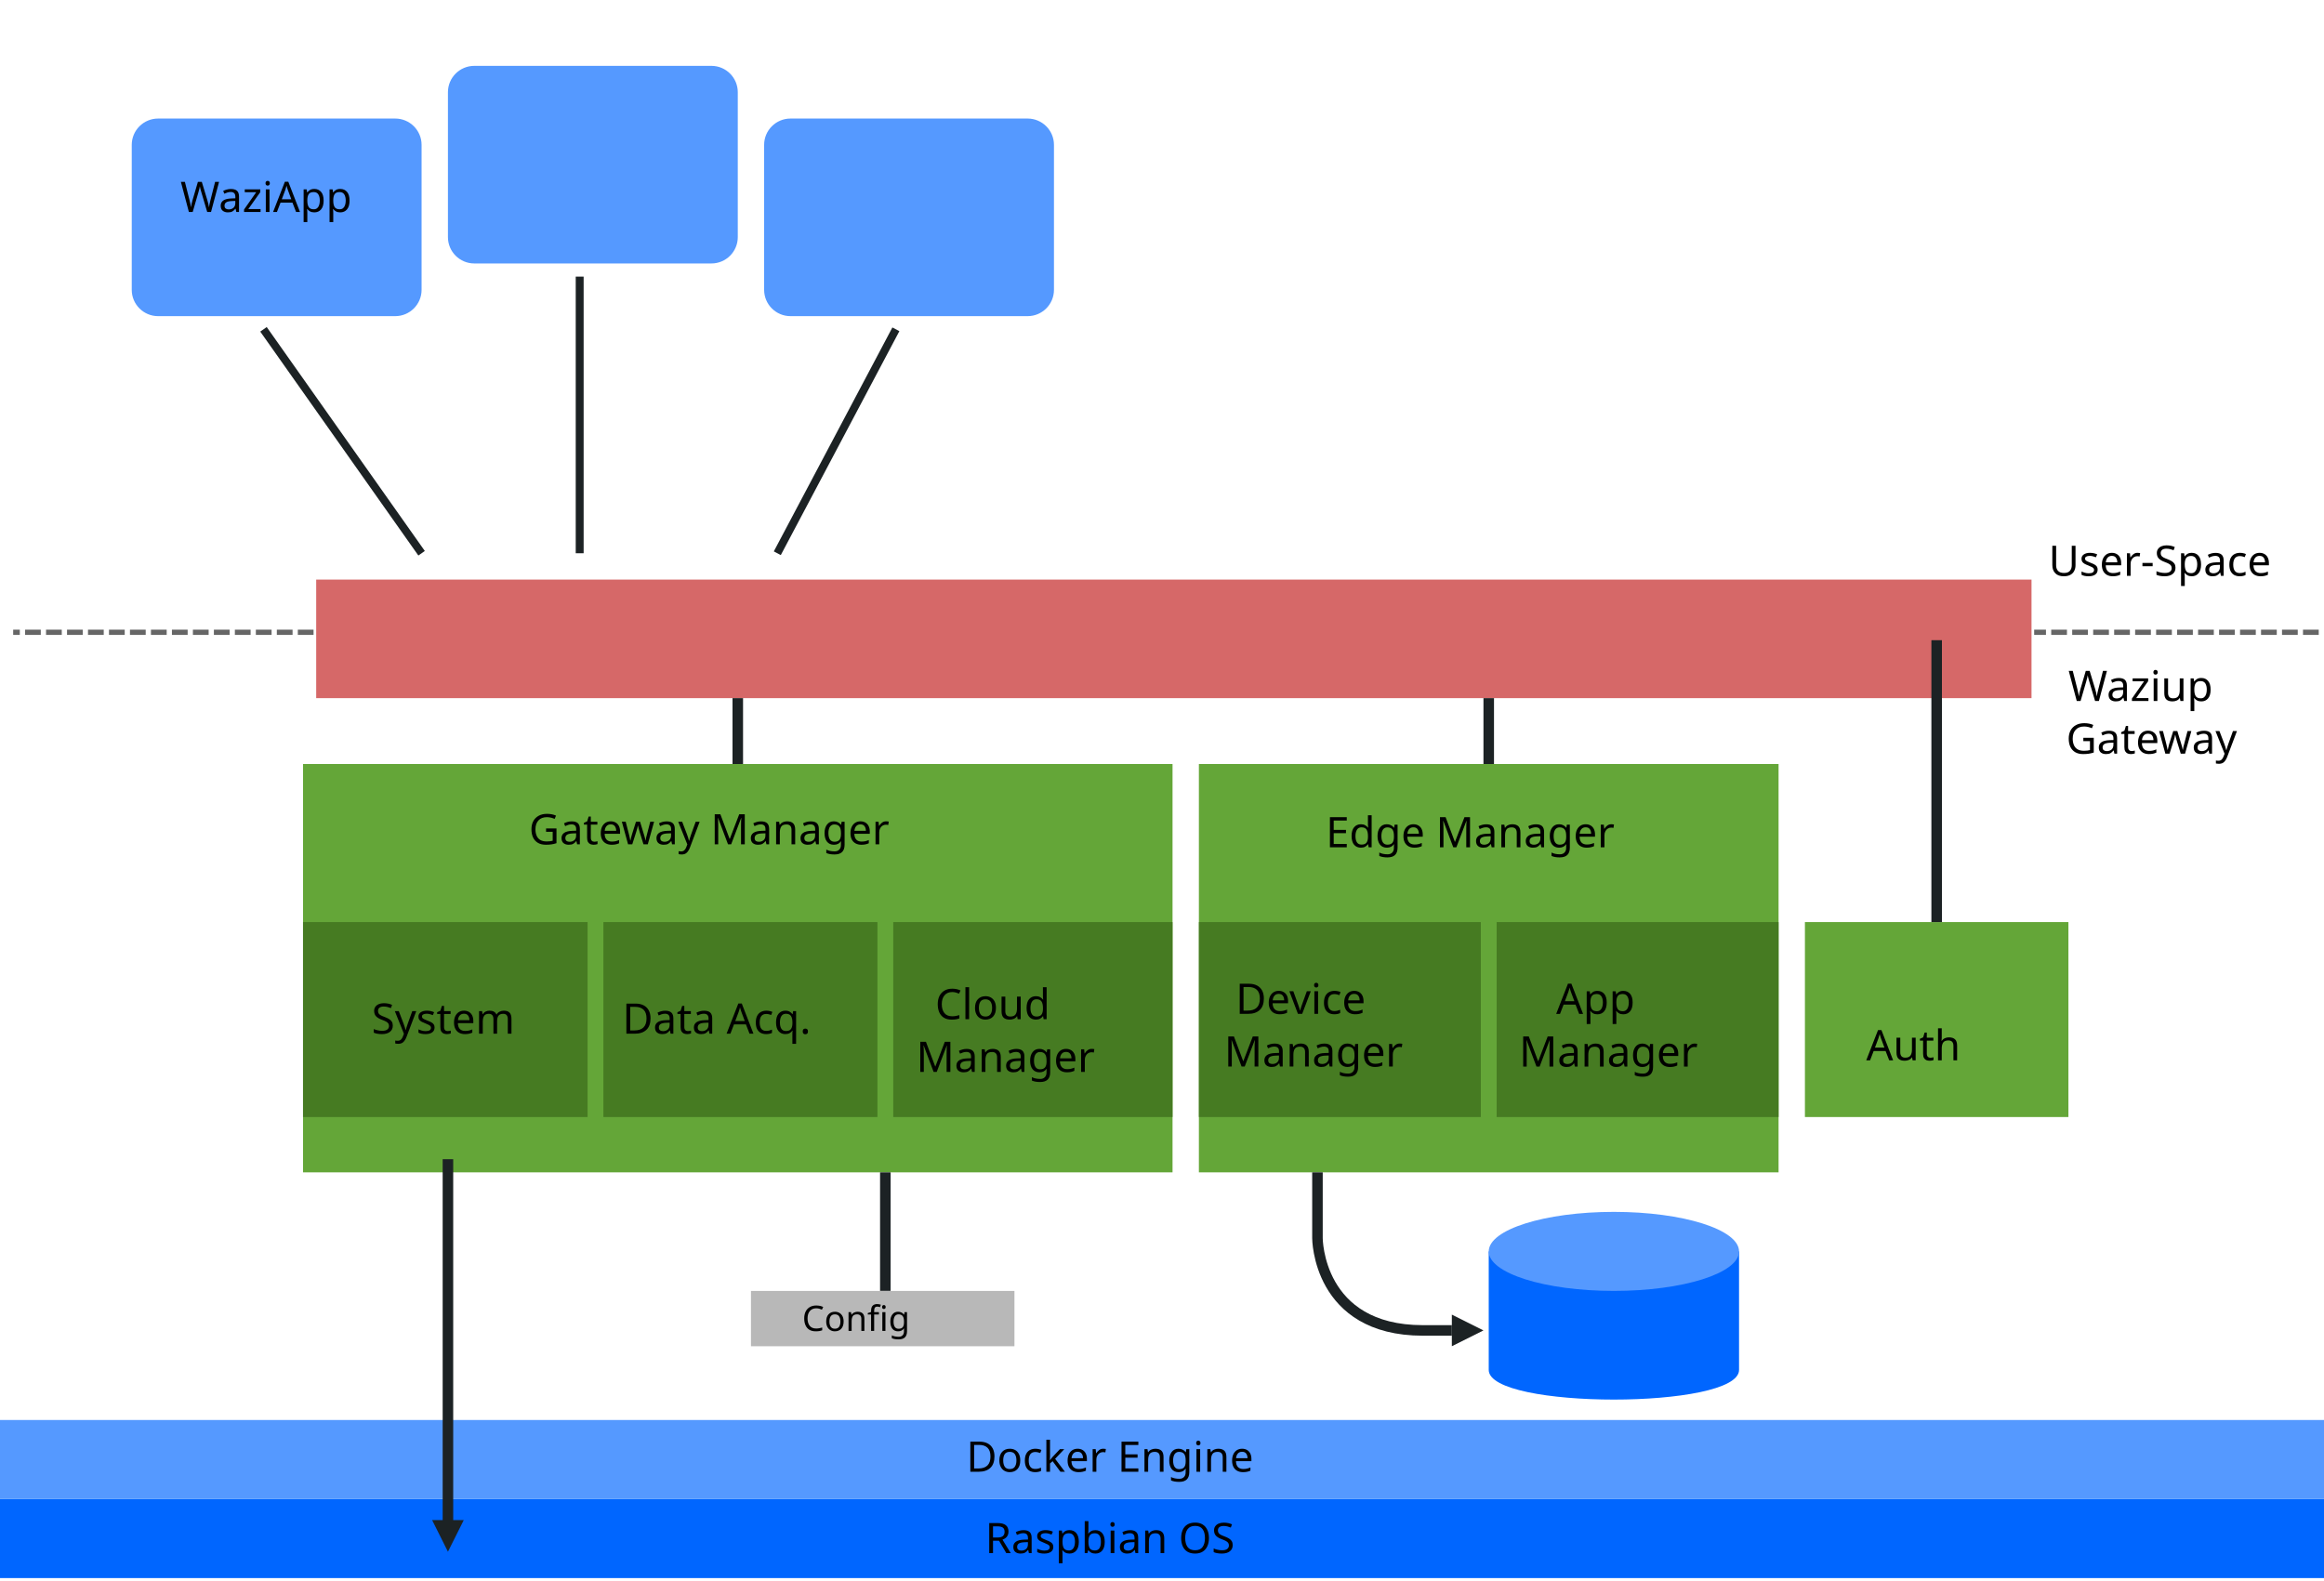
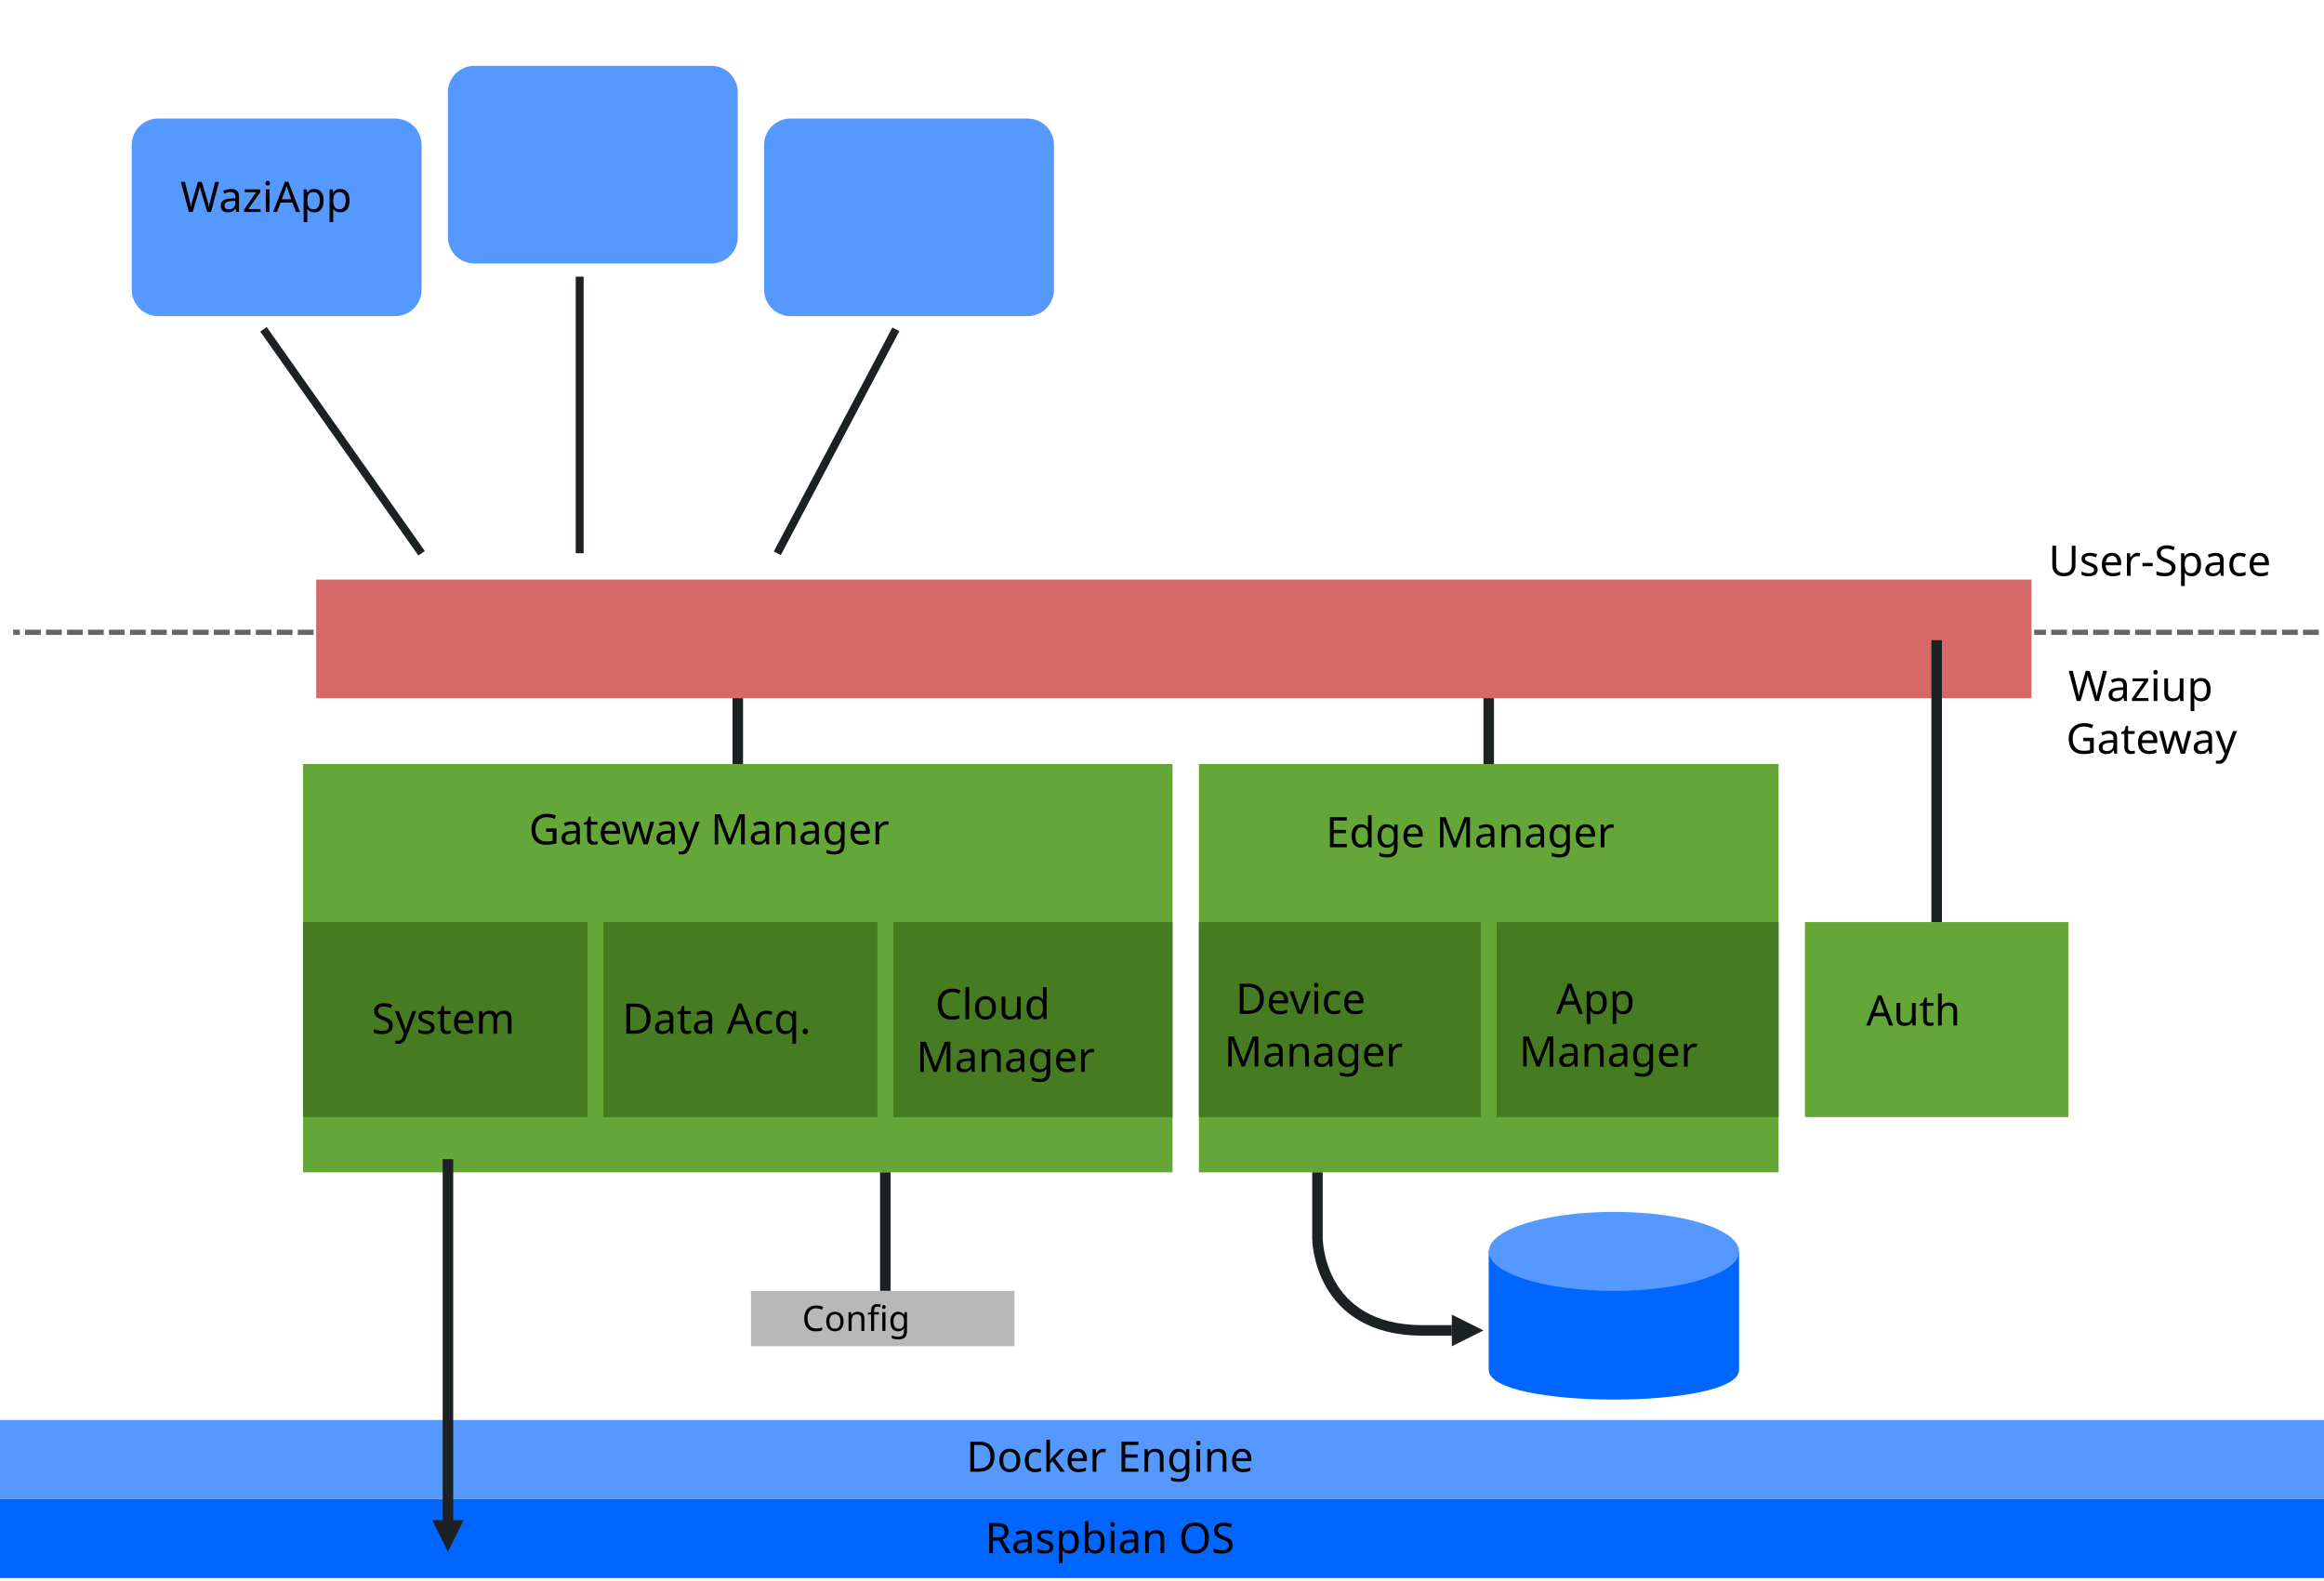
<svg xmlns="http://www.w3.org/2000/svg" width="882" height="600" viewBox="0 0 882 600" version="1.1" id="svg8">
  <defs id="defs2">
    <marker orient="auto" refY="0.0" refX="0.0" id="TriangleOutL" style="overflow:visible">
      <path id="path1181" d="M 5.77,0.0 L -2.88,5.0 L -2.88,-5.0 L 5.77,0.0 z " style="fill-rule:evenodd;stroke:#000000;stroke-width:1pt;stroke-opacity:1;fill:#000000;fill-opacity:1" transform="scale(0.8)" />
    </marker>
  </defs>
  <g id="layer1">
    <rect style="fill:#d35f5f;fill-opacity:0.941;stroke:none;stroke-width:2;stroke-linecap:round;stroke-linejoin:round;stroke-miterlimit:4;stroke-dasharray:none;stroke-opacity:1" id="rect817" width="651" height="45" x="120" y="220" />
    <flowRoot xml:space="preserve" id="flowRoot819" style="font-style:normal;font-weight:normal;font-size:40px;line-height:1.25;font-family:sans-serif;text-align:center;letter-spacing:0px;word-spacing:0px;text-anchor:middle;fill:#000000;fill-opacity:1;stroke:none" transform="translate(7.775877,-28.91773)">
      <flowRegion id="flowRegion821" style="text-align:center;text-anchor:middle">
        <rect id="rect823" width="630" height="110" x="120" y="240" style="text-align:center;text-anchor:middle" />
      </flowRegion>
      <flowPara id="flowPara825" style="font-size:16px">Auth proxy</flowPara>
    </flowRoot>
    <rect style="fill:#5aa02c;fill-opacity:0.941;stroke:none;stroke-width:1.985;stroke-linecap:round;stroke-linejoin:round;stroke-miterlimit:4;stroke-dasharray:none;stroke-opacity:1" id="rect827-8" width="330" height="155" x="115" y="290" />
    <rect style="fill:#447821;fill-opacity:0.941;stroke:none;stroke-width:1.825;stroke-linecap:round;stroke-linejoin:round;stroke-miterlimit:4;stroke-dasharray:none;stroke-opacity:1" id="rect827" width="108" height="74" x="115" y="350" />
    <text xml:space="preserve" style="font-style:normal;font-weight:normal;font-size:16px;line-height:1.25;font-family:sans-serif;letter-spacing:0px;word-spacing:0px;fill:#000000;fill-opacity:1;stroke:none" x="141.043" y="392.365" id="text831">
      <tspan id="tspan829" x="141.043" y="392.365" style="font-size:16px">System</tspan>
    </text>
    <rect style="fill:#447821;fill-opacity:0.941;stroke:none;stroke-width:1.791;stroke-linecap:round;stroke-linejoin:round;stroke-miterlimit:4;stroke-dasharray:none;stroke-opacity:1" id="rect827-3" width="104" height="74" x="229" y="350" />
    <text xml:space="preserve" style="font-style:normal;font-weight:normal;font-size:16px;line-height:1.25;font-family:sans-serif;text-align:center;letter-spacing:0px;word-spacing:0px;text-anchor:middle;fill:#000000;fill-opacity:1;stroke:none" x="281.648" y="392.365" id="text831-2">
      <tspan id="tspan829-0" x="284.46" y="392.365" style="font-size:16px;text-align:center;text-anchor:middle">Data Acq. </tspan>
    </text>
    <rect style="fill:#447821;fill-opacity:0.941;stroke:none;stroke-width:1.808;stroke-linecap:round;stroke-linejoin:round;stroke-miterlimit:4;stroke-dasharray:none;stroke-opacity:1" id="rect827-3-7" width="106" height="74" x="339" y="350" />
    <rect style="fill:#5aa02c;fill-opacity:0.941;stroke:none;stroke-width:1.978;stroke-linecap:round;stroke-linejoin:round;stroke-miterlimit:4;stroke-dasharray:none;stroke-opacity:1" id="rect827-8-1" width="220" height="155" x="455" y="290" />
    <rect style="fill:#447821;fill-opacity:0.941;stroke:none;stroke-width:1.826;stroke-linecap:round;stroke-linejoin:round;stroke-miterlimit:4;stroke-dasharray:none;stroke-opacity:1" id="rect827-3-7-4-8" width="107" height="74" x="455" y="350" />
    <text xml:space="preserve" style="font-style:normal;font-weight:normal;font-size:16px;line-height:1.25;font-family:sans-serif;text-align:center;letter-spacing:0px;word-spacing:0px;text-anchor:middle;fill:#000000;fill-opacity:1;stroke:none" x="508.188" y="384.837" id="text831-2-8">
      <tspan id="tspan829-0-1" x="508.188" y="384.837" style="font-size:16px;text-align:center;text-anchor:middle">Device</tspan>
      <tspan x="511.001" y="404.837" style="font-size:16px;text-align:center;text-anchor:middle" id="tspan874">Manager </tspan>
    </text>
    <rect style="fill:#5aa02c;fill-opacity:0.941;stroke:none;stroke-width:1.765;stroke-linecap:round;stroke-linejoin:round;stroke-miterlimit:4;stroke-dasharray:none;stroke-opacity:1" id="rect827-3-7-4" width="100" height="74" x="685" y="350" />
    <text xml:space="preserve" style="font-style:normal;font-weight:normal;font-size:16px;line-height:1.25;font-family:sans-serif;text-align:center;letter-spacing:0px;word-spacing:0px;text-anchor:middle;fill:#000000;fill-opacity:1;stroke:none" x="391.308" y="386.868" id="text831-2-8-4">
      <tspan id="tspan829-0-1-0" x="391.308" y="386.868" style="font-size:16px;text-align:center;text-anchor:middle">Cloud</tspan>
      <tspan x="394.12" y="406.868" style="font-size:16px;text-align:center;text-anchor:middle" id="tspan874-2">Manager </tspan>
    </text>
-     <text xml:space="preserve" style="font-style:normal;font-weight:normal;font-size:16px;line-height:1.25;font-family:sans-serif;text-align:center;letter-spacing:0px;word-spacing:0px;text-anchor:middle;fill:#000000;fill-opacity:1;stroke:none" x="735.831" y="402.474" id="text831-2-8-4-1">
-       <tspan x="738.643" y="402.474" style="font-size:16px;text-align:center;text-anchor:middle" id="tspan874-2-5">Auth </tspan>
+     <text xml:space="preserve" style="font-style:normal;font-weight:normal;font-size:16px;line-height:1.25;font-family:sans-serif;text-align:center;letter-spacing:0px;word-spacing:0px;text-anchor:middle;fill:#000000;fill-opacity:1;stroke:none" x="735.831" y="389.26" id="text831-2-8-4-1">
+       <tspan x="738.643" y="389.26" style="font-size:16px;text-align:center;text-anchor:middle" id="tspan874-2-5">Auth </tspan>
    </text>
    <rect style="fill:#447821;fill-opacity:0.941;stroke:none;stroke-width:1.826;stroke-linecap:round;stroke-linejoin:round;stroke-miterlimit:4;stroke-dasharray:none;stroke-opacity:1" id="rect827-3-7-4-8-2" width="107" height="74" x="568" y="350" />
    <text xml:space="preserve" style="font-style:normal;font-weight:normal;font-size:16px;line-height:1.25;font-family:sans-serif;text-align:center;letter-spacing:0px;word-spacing:0px;text-anchor:middle;fill:#000000;fill-opacity:1;stroke:none" x="620.112" y="384.848" id="text831-2-8-4-1-1">
      <tspan x="620.112" y="384.848" style="font-size:16px;text-align:center;text-anchor:middle" id="tspan874-2-5-2">App</tspan>
      <tspan x="622.925" y="404.848" style="font-size:16px;text-align:center;text-anchor:middle" id="tspan947">Manager </tspan>
    </text>
    <rect style="fill:#0066ff;fill-opacity:1;stroke:none;stroke-width:2;stroke-linecap:round;stroke-linejoin:round;stroke-miterlimit:4;stroke-dasharray:none;stroke-opacity:1" id="rect949" width="882" height="30" x="0" y="569" />
    <text xml:space="preserve" style="font-style:normal;font-weight:normal;font-size:40px;line-height:1.25;font-family:sans-serif;text-align:center;letter-spacing:0px;word-spacing:0px;text-anchor:middle;fill:#000000;fill-opacity:1;stroke:none" x="447.234" y="589.536" id="text953">
      <tspan id="tspan951" x="447.234" y="589.536" style="font-size:16px;fill:#000000;fill-opacity:1">Raspbian OS</tspan>
    </text>
    <rect style="fill:#5599ff;fill-opacity:1;stroke:none;stroke-width:2;stroke-linecap:round;stroke-linejoin:round;stroke-miterlimit:4;stroke-dasharray:none;stroke-opacity:1" id="rect949-2" width="882" height="30" x="0" y="539" />
    <text xml:space="preserve" style="font-style:normal;font-weight:normal;font-size:40px;line-height:1.25;font-family:sans-serif;text-align:center;letter-spacing:0px;word-spacing:0px;text-anchor:middle;fill:#000000;fill-opacity:1;stroke:none" x="447.234" y="558.643" id="text953-8">
      <tspan id="tspan951-8" x="447.234" y="558.643" style="font-size:16px;fill:#000000;fill-opacity:1">Docker Engine</tspan>
    </text>
    <path style="fill:#0066ff;fill-opacity:1;stroke:none;stroke-width:2;stroke-linecap:butt;stroke-linejoin:miter;stroke-miterlimit:4;stroke-dasharray:none;stroke-opacity:1" d="m 565,475 h 95 v 45 c 0,15 -95,15 -95,0 z" id="path896" />
    <ellipse style="fill:#5599ff;fill-opacity:1;stroke:none;stroke-width:2;stroke-linecap:round;stroke-linejoin:round;stroke-miterlimit:4;stroke-dasharray:none;stroke-opacity:1" id="path976" cx="612.5" cy="475" rx="47.5" ry="15" />
    <path style="fill:#1c2224;stroke:#1c2224;stroke-width:4;stroke-linecap:butt;stroke-linejoin:miter;stroke-miterlimit:4;stroke-dasharray:none;stroke-opacity:1" d="M 170,440 V 578" id="path1969" />
    <path style="fill:#1c2224;stroke:none;stroke-width:1px;stroke-linecap:butt;stroke-linejoin:miter;stroke-opacity:1" d="m 170,589 -6,-12 h 12 z" id="path1971" />
    <path style="fill:none;stroke:#1c2224;stroke-width:4;stroke-linecap:butt;stroke-linejoin:miter;stroke-miterlimit:4;stroke-dasharray:none;stroke-opacity:1" d="m 500,445 v 25 c 0,0 0,35 40,35 h 11" id="path2009-3" />
    <path style="fill:#1c2224;stroke:none;stroke-width:1px;stroke-linecap:butt;stroke-linejoin:miter;stroke-opacity:1" d="m 563,505 -12,6 v -12 z" id="path1971-8-0-7" />
    <rect style="fill:#5599ff;fill-opacity:1;stroke:none;stroke-width:2;stroke-linecap:round;stroke-linejoin:round;stroke-miterlimit:4;stroke-dasharray:none;stroke-opacity:1" id="rect827-0" width="110" height="75" x="50" y="45" ry="10" />
    <text xml:space="preserve" style="font-style:normal;font-weight:normal;font-size:16px;line-height:1.25;font-family:sans-serif;letter-spacing:0px;word-spacing:0px;fill:#000000;fill-opacity:1;stroke:none" x="68.463" y="80.453" id="text831-6">
      <tspan id="tspan829-6" x="68.463" y="80.453" style="font-size:16px">WaziApp</tspan>
    </text>
    <rect style="fill:#5599ff;fill-opacity:1;stroke:none;stroke-width:2;stroke-linecap:round;stroke-linejoin:round;stroke-miterlimit:4;stroke-dasharray:none;stroke-opacity:1" id="rect827-0-5" width="110" height="75" x="170" y="25" ry="10" />
    <rect style="fill:#5599ff;fill-opacity:1;stroke:none;stroke-width:2;stroke-linecap:round;stroke-linejoin:round;stroke-miterlimit:4;stroke-dasharray:none;stroke-opacity:1" id="rect827-0-0" width="110" height="75" x="290" y="45" ry="10" />
    <path style="fill:#1c2224;stroke:#1c2224;stroke-width:3;stroke-linecap:butt;stroke-linejoin:miter;stroke-miterlimit:4;stroke-dasharray:none;stroke-opacity:1" d="m 100,125 60,85" id="path1969-6" />
    <path style="fill:#1c2224;stroke:#1c2224;stroke-width:3;stroke-linecap:butt;stroke-linejoin:miter;stroke-miterlimit:4;stroke-dasharray:none;stroke-opacity:1" d="M 220,105 V 210" id="path1969-6-4" />
    <path style="fill:#1c2224;stroke:#1c2224;stroke-width:3;stroke-linecap:butt;stroke-linejoin:miter;stroke-miterlimit:4;stroke-dasharray:none;stroke-opacity:1" d="m 340,125 -45,85" id="path1969-6-4-5" />
    <path style="fill:#666666;stroke:#666666;stroke-width:1.991;stroke-linecap:butt;stroke-linejoin:miter;stroke-miterlimit:4;stroke-dasharray:5.972, 1.991;stroke-dashoffset:0;stroke-opacity:1" d="M 880,240 H 772" id="path2179" />
    <path style="fill:#666666;stroke:#666666;stroke-width:1.991;stroke-linecap:butt;stroke-linejoin:miter;stroke-miterlimit:4;stroke-dasharray:5.972, 1.991;stroke-dashoffset:0;stroke-opacity:1" d="M 119,240 H 5" id="path2179-2" />
    <text xml:space="preserve" style="font-style:normal;font-weight:normal;font-size:16px;line-height:1.25;font-family:sans-serif;text-align:center;letter-spacing:0px;word-spacing:0px;text-anchor:middle;fill:#000000;fill-opacity:1;stroke:none" x="826.959" y="266.081" id="text831-2-8-4-8-9">
      <tspan x="826.959" y="266.081" style="font-size:16px;text-align:center;text-anchor:middle" id="tspan2034-7">Waziup</tspan>
      <tspan x="826.959" y="286.081" style="font-size:16px;text-align:center;text-anchor:middle" id="tspan2214">Gateway</tspan>
    </text>
    <text xml:space="preserve" style="font-style:normal;font-weight:normal;font-size:16px;line-height:1.25;font-family:sans-serif;text-align:center;letter-spacing:0px;word-spacing:0px;text-anchor:middle;fill:#000000;fill-opacity:1;stroke:none" x="830.086" y="218.575" id="text831-2-8-4-8-9-1">
      <tspan x="830.086" y="218.575" style="font-size:16px;text-align:center;text-anchor:middle" id="tspan2214-1">User-Space</tspan>
    </text>
    <path style="fill:#1c2224;stroke:#1c2224;stroke-width:4;stroke-linecap:butt;stroke-linejoin:miter;stroke-miterlimit:4;stroke-dasharray:none;stroke-opacity:1" d="m 280,265 v 25" id="path1969-8" />
    <path style="fill:#1c2224;stroke:#1c2224;stroke-width:4;stroke-linecap:butt;stroke-linejoin:miter;stroke-miterlimit:4;stroke-dasharray:none;stroke-opacity:1" d="m 336,445 v 45" id="path1969-83" />
    <rect style="fill:#b3b3b3;fill-opacity:0.941;stroke:none;stroke-width:2;stroke-linecap:round;stroke-linejoin:round;stroke-miterlimit:4;stroke-dasharray:none;stroke-opacity:1" id="rect827-3-9" width="100" height="21" x="285" y="490" />
    <text xml:space="preserve" style="font-style:normal;font-weight:normal;font-size:16px;line-height:1.25;font-family:sans-serif;text-align:center;letter-spacing:0px;word-spacing:0px;text-anchor:middle;fill:#000000;fill-opacity:1;stroke:none" x="335.283" y="505.195" id="text831-2-7">
      <tspan id="tspan829-0-4" x="335.283" y="505.195" style="font-size:13.333px;text-align:center;text-anchor:middle">Config</tspan>
    </text>
    <text xml:space="preserve" style="font-style:normal;font-weight:normal;font-size:16px;line-height:1.25;font-family:sans-serif;text-align:center;letter-spacing:0px;word-spacing:0px;text-anchor:middle;fill:#000000;fill-opacity:1;stroke:none" x="279.526" y="320.492" id="text831-2-9">
      <tspan id="tspan829-0-7" x="279.526" y="320.492" style="font-size:16px;text-align:center;text-anchor:middle">Gateway Manager</tspan>
    </text>
    <text xml:space="preserve" style="font-style:normal;font-weight:normal;font-size:16px;line-height:1.25;font-family:sans-serif;text-align:center;letter-spacing:0px;word-spacing:0px;text-anchor:middle;fill:#000000;fill-opacity:1;stroke:none" x="568.375" y="321.603" id="text831-2-9-0">
      <tspan id="tspan829-0-7-1" x="568.375" y="321.603" style="font-size:16px;text-align:center;text-anchor:middle">Edge Manager</tspan>
    </text>
    <path style="fill:#1c2224;stroke:#1c2224;stroke-width:4;stroke-linecap:butt;stroke-linejoin:miter;stroke-miterlimit:4;stroke-dasharray:none;stroke-opacity:1" d="m 565,265 v 25" id="path1969-8-6" />
    <path style="fill:#1c2224;stroke:#1c2224;stroke-width:4;stroke-linecap:butt;stroke-linejoin:miter;stroke-miterlimit:4;stroke-dasharray:none;stroke-opacity:1" d="M 735,243 V 350" id="path1969-8-6-3" />
  </g>
</svg>
